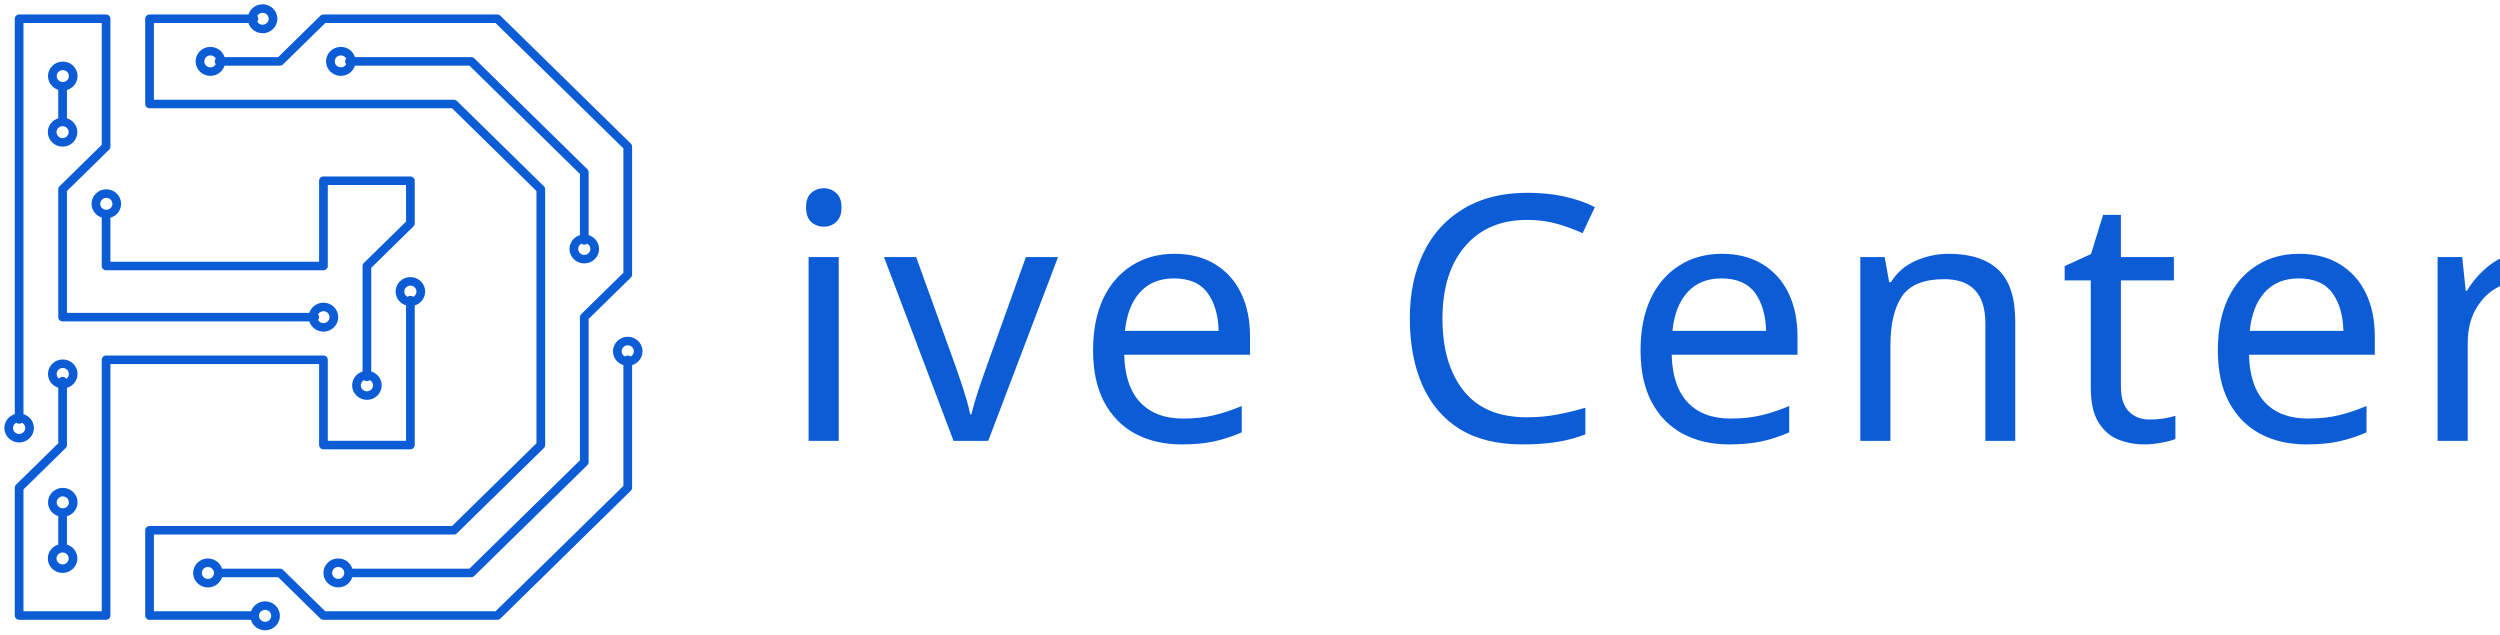
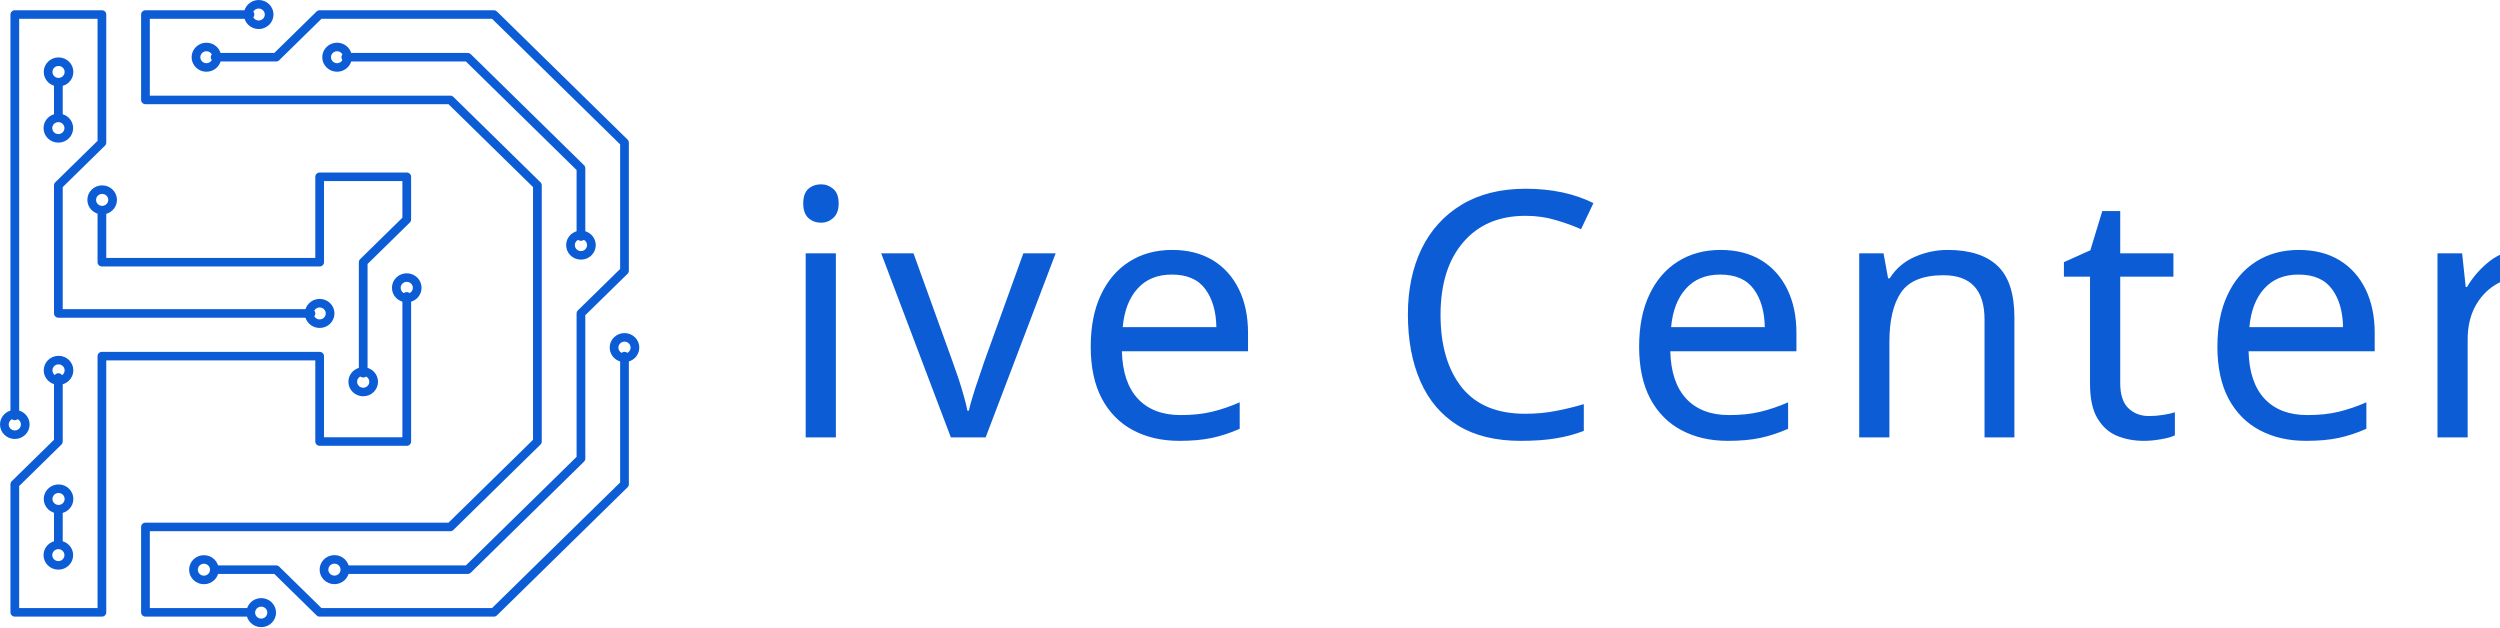
- <svg xmlns="http://www.w3.org/2000/svg" xmlns:ns1="http://www.openswatchbook.org/uri/2009/osb" id="svg6065" version="1.1" viewBox="0 0 155.543 39.481" height="39.481" width="155.543">
+ <svg xmlns="http://www.w3.org/2000/svg" xmlns:ns1="http://www.openswatchbook.org/uri/2009/osb" id="svg6065" version="1.1" viewBox="0 0 239.384 60.051" height="60.051" width="239.384">
  <defs id="defs6059">
    <linearGradient ns1:paint="solid" id="linearGradient6008">
      <stop id="stop6006" offset="0" style="stop-color:#000000;stop-opacity:1;" />
    </linearGradient>
  </defs>
-   <g transform="translate(-13.30071,-97.34203)" style="display:inline" id="layer3" />
-   <g transform="translate(-13.30071,-97.34203)" style="display:inline" id="layer1" />
-   <g transform="translate(-13.30071,-97.34203)" style="display:inline" id="layer2">
-     <g id="g889" transform="matrix(0.540959,0,0,0.5304397,6.376433,44.41246)" style="stroke-width:1.001;stroke-miterlimit:4;stroke-dasharray:none;fill:none;fill-opacity:1;fill-rule:nonzero;stroke:#0b5cd5;stroke-opacity:1">
-       <circle cx="15" cy="149.984" id="path6088" style="display:inline;fill:none;fill-opacity:1;stroke:#0b5cd5;stroke-width:1.001;stroke-linecap:round;stroke-linejoin:round;stroke-miterlimit:4;stroke-dasharray:none;stroke-opacity:1;fill-rule:nonzero" r="1.2" />
-       <circle cx="25.029" cy="123.689" id="path6088-4" style="display:inline;fill:none;fill-opacity:1;stroke:#0b5cd5;stroke-width:1.001;stroke-linecap:round;stroke-linejoin:round;stroke-miterlimit:4;stroke-dasharray:none;stroke-opacity:1;fill-rule:nonzero" r="1.2" />
-       <circle cx="20.02" cy="143.646" id="path6088-47" style="display:inline;fill:none;fill-opacity:1;stroke:#0b5cd5;stroke-width:1.001;stroke-linecap:round;stroke-linejoin:round;stroke-miterlimit:4;stroke-dasharray:none;stroke-opacity:1;fill-rule:nonzero" r="1.2" />
-       <circle cx="50" cy="136.984" id="path6088-0" style="display:inline;fill:none;fill-opacity:1;stroke:#0b5cd5;stroke-width:1.001;stroke-linecap:round;stroke-linejoin:round;stroke-miterlimit:4;stroke-dasharray:none;stroke-opacity:1;fill-rule:nonzero" r="1.2" />
-       <circle cx="55" cy="144.984" id="path6088-9" style="display:inline;fill:none;fill-opacity:1;stroke:#0b5cd5;stroke-width:1.001;stroke-linecap:round;stroke-linejoin:round;stroke-miterlimit:4;stroke-dasharray:none;stroke-opacity:1;fill-rule:nonzero" r="1.2" />
-       <circle cx="60" cy="133.984" id="path6088-1" style="display:inline;fill:none;fill-opacity:1;stroke:#0b5cd5;stroke-width:1.001;stroke-linecap:round;stroke-linejoin:round;stroke-miterlimit:4;stroke-dasharray:none;stroke-opacity:1;fill-rule:nonzero" r="1.2" />
-       <circle cx="19.999" cy="165.284" id="path6088-01" style="display:inline;fill:none;fill-opacity:1;stroke:#0b5cd5;stroke-width:1.001;stroke-linecap:round;stroke-linejoin:round;stroke-miterlimit:4;stroke-dasharray:none;stroke-opacity:1;fill-rule:nonzero" r="1.2" />
-       <circle cx="20.022" cy="158.707" id="path6088-3" style="display:inline;fill:none;fill-opacity:1;stroke:#0b5cd5;stroke-width:1.001;stroke-linecap:round;stroke-linejoin:round;stroke-miterlimit:4;stroke-dasharray:none;stroke-opacity:1;fill-rule:nonzero" r="1.2" />
-       <circle cx="19.999" cy="115.284" id="path6088-01-8" style="display:inline;fill:none;fill-opacity:1;stroke:#0b5cd5;stroke-width:1.001;stroke-linecap:round;stroke-linejoin:round;stroke-miterlimit:4;stroke-dasharray:none;stroke-opacity:1;fill-rule:nonzero" r="1.2" />
-       <circle cx="20.022" cy="108.707" id="path6088-3-9" style="display:inline;fill:none;fill-opacity:1;stroke:#0b5cd5;stroke-width:1.001;stroke-linecap:round;stroke-linejoin:round;stroke-miterlimit:4;stroke-dasharray:none;stroke-opacity:1;fill-rule:nonzero" r="1.2" />
-       <circle cx="37" cy="106.984" id="path6088-1-4" style="display:inline;fill:none;fill-opacity:1;stroke:#0b5cd5;stroke-width:1.001;stroke-linecap:round;stroke-linejoin:round;stroke-miterlimit:4;stroke-dasharray:none;stroke-opacity:1;fill-rule:nonzero" r="1.2" />
-       <circle cx="52" cy="106.984" id="path6088-1-0" style="display:inline;fill:none;fill-opacity:1;stroke:#0b5cd5;stroke-width:1.001;stroke-linecap:round;stroke-linejoin:round;stroke-miterlimit:4;stroke-dasharray:none;stroke-opacity:1;fill-rule:nonzero" r="1.2" />
-       <circle cx="80" cy="128.984" id="path6088-1-5" style="display:inline;fill:none;fill-opacity:1;stroke:#0b5cd5;stroke-width:1.001;stroke-linecap:round;stroke-linejoin:round;stroke-miterlimit:4;stroke-dasharray:none;stroke-opacity:1;fill-rule:nonzero" r="1.2" />
-       <circle cx="43" cy="101.984" id="path6088-1-9" style="display:inline;fill:none;fill-opacity:1;stroke:#0b5cd5;stroke-width:1.001;stroke-linecap:round;stroke-linejoin:round;stroke-miterlimit:4;stroke-dasharray:none;stroke-opacity:1;fill-rule:nonzero" r="1.2" />
-       <circle cx="85" cy="140.984" id="path6088-1-45" style="display:inline;fill:none;fill-opacity:1;stroke:#0b5cd5;stroke-width:1.001;stroke-linecap:round;stroke-linejoin:round;stroke-miterlimit:4;stroke-dasharray:none;stroke-opacity:1;fill-rule:nonzero" r="1.2" />
-       <circle cx="36.713" cy="166.99" id="path6088-1-7" style="display:inline;fill:none;fill-opacity:1;stroke:#0b5cd5;stroke-width:1.001;stroke-linecap:round;stroke-linejoin:round;stroke-miterlimit:4;stroke-dasharray:none;stroke-opacity:1;fill-rule:nonzero" r="1.2" />
-       <circle cx="43.291" cy="172.016" id="path6088-1-6" style="display:inline;fill:none;fill-opacity:1;stroke:#0b5cd5;stroke-width:1.001;stroke-linecap:round;stroke-linejoin:round;stroke-miterlimit:4;stroke-dasharray:none;stroke-opacity:1;fill-rule:nonzero" r="1.2" />
-       <circle cx="51.698" cy="166.983" id="path6088-1-1" style="display:inline;fill:none;fill-opacity:1;stroke:#0b5cd5;stroke-width:1.001;stroke-linecap:round;stroke-linejoin:round;stroke-miterlimit:4;stroke-dasharray:none;stroke-opacity:1;fill-rule:nonzero" r="1.2" />
-       <path id="path6071" d="m 20,144.484 -1e-6,7.5 -5,5 v 15 H 25 v -30 h 25 v 10 h 10 v -17" style="fill:none;fill-opacity:1;stroke:#0b5cd5;stroke-width:1.001;stroke-linecap:round;stroke-linejoin:round;stroke-miterlimit:4;stroke-dasharray:none;stroke-dashoffset:0;stroke-opacity:1;fill-rule:nonzero" />
-       <path id="path6075" d="m 25,124.984 v 6 h 25 v -10 h 10 v 5 l -5,5 v 13" style="fill:none;fill-opacity:1;stroke:#0b5cd5;stroke-width:1.001;stroke-linecap:round;stroke-linejoin:round;stroke-miterlimit:4;stroke-dasharray:none;stroke-dashoffset:0;stroke-opacity:1;fill-rule:nonzero" />
-       <path id="path6080" d="M 49,136.984 H 20 v -15 l 5,-5 V 101.984 H 15 L 15,148.984" style="fill:none;fill-opacity:1;stroke:#0b5cd5;stroke-width:1.001;stroke-linecap:round;stroke-linejoin:round;stroke-miterlimit:4;stroke-dasharray:none;stroke-dashoffset:0;stroke-opacity:1;fill-rule:nonzero" />
-       <path id="path869" d="m 42,101.984 -12,1e-5 v 10 h 35 l 10,10 v 30 l -10,10 H 30 v 10 h 12" style="fill:none;fill-opacity:1;stroke:#0b5cd5;stroke-width:1.001;stroke-linecap:round;stroke-linejoin:round;stroke-miterlimit:4;stroke-dasharray:none;stroke-dashoffset:0;stroke-opacity:1;fill-rule:nonzero" />
-       <path id="path871" d="m 38,106.984 h 7 L 50,101.984 l 20,-1e-5 15,15 v 15 l -5,5 v 17 l -13,13 H 53" style="fill:none;fill-opacity:1;stroke:#0b5cd5;stroke-width:1.001;stroke-linecap:round;stroke-linejoin:round;stroke-miterlimit:4;stroke-dasharray:none;stroke-dashoffset:0;stroke-opacity:1;fill-rule:nonzero" />
-       <path id="path873" d="m 85,141.984 v 15 l -15,15 H 50 l -5,-5 h -7" style="fill:none;fill-opacity:1;stroke:#0b5cd5;stroke-width:1.001;stroke-linecap:round;stroke-linejoin:round;stroke-miterlimit:4;stroke-dasharray:none;stroke-dashoffset:0;stroke-opacity:1;fill-rule:nonzero" />
-       <path id="path846" d="m 20,159.984 v 4" style="display:inline;fill:none;fill-opacity:1;stroke:#0b5cd5;stroke-width:1.001;stroke-linecap:round;stroke-linejoin:round;stroke-miterlimit:4;stroke-dasharray:none;stroke-dashoffset:0;stroke-opacity:1;fill-rule:nonzero" />
-       <path id="path846-5" d="m 20,109.984 v 4" style="display:inline;fill:none;fill-opacity:1;stroke:#0b5cd5;stroke-width:1.001;stroke-linecap:round;stroke-linejoin:round;stroke-miterlimit:4;stroke-dasharray:none;stroke-dashoffset:0;stroke-opacity:1;fill-rule:nonzero" />
-       <path id="path875" d="m 53,106.984 h 14 l 13,13 v 8" style="display:inline;fill:none;fill-opacity:1;stroke:#0b5cd5;stroke-width:1.001;stroke-linecap:round;stroke-linejoin:round;stroke-miterlimit:4;stroke-dasharray:none;stroke-dashoffset:0;stroke-opacity:1;fill-rule:nonzero" />
+   <g transform="translate(-13.57102,-97.6071)" style="display:inline" id="layer3" />
+   <g transform="translate(-13.57102,-97.6071)" style="display:inline" id="layer1" />
+   <g transform="translate(-13.57102,-97.6071)" style="display:inline" id="layer2">
+     <g id="g889" transform="matrix(0.8339952,0,0,0.8177776,2.479141,15.59706)" style="fill:none;fill-opacity:1;fill-rule:nonzero;stroke:#0b5cd5;stroke-width:1.001;stroke-miterlimit:4;stroke-dasharray:none;stroke-opacity:1">
+       <circle cx="15" cy="149.984" id="path6088" style="display:inline;fill:none;fill-opacity:1;fill-rule:nonzero;stroke:#0b5cd5;stroke-width:1.001;stroke-linecap:round;stroke-linejoin:round;stroke-miterlimit:4;stroke-dasharray:none;stroke-opacity:1" r="1.2" />
+       <circle cx="25.029" cy="123.689" id="path6088-4" style="display:inline;fill:none;fill-opacity:1;fill-rule:nonzero;stroke:#0b5cd5;stroke-width:1.001;stroke-linecap:round;stroke-linejoin:round;stroke-miterlimit:4;stroke-dasharray:none;stroke-opacity:1" r="1.2" />
+       <circle cx="20.02" cy="143.646" id="path6088-47" style="display:inline;fill:none;fill-opacity:1;fill-rule:nonzero;stroke:#0b5cd5;stroke-width:1.001;stroke-linecap:round;stroke-linejoin:round;stroke-miterlimit:4;stroke-dasharray:none;stroke-opacity:1" r="1.2" />
+       <circle cx="50" cy="136.984" id="path6088-0" style="display:inline;fill:none;fill-opacity:1;fill-rule:nonzero;stroke:#0b5cd5;stroke-width:1.001;stroke-linecap:round;stroke-linejoin:round;stroke-miterlimit:4;stroke-dasharray:none;stroke-opacity:1" r="1.2" />
+       <circle cx="55" cy="144.984" id="path6088-9" style="display:inline;fill:none;fill-opacity:1;fill-rule:nonzero;stroke:#0b5cd5;stroke-width:1.001;stroke-linecap:round;stroke-linejoin:round;stroke-miterlimit:4;stroke-dasharray:none;stroke-opacity:1" r="1.2" />
+       <circle cx="60" cy="133.984" id="path6088-1" style="display:inline;fill:none;fill-opacity:1;fill-rule:nonzero;stroke:#0b5cd5;stroke-width:1.001;stroke-linecap:round;stroke-linejoin:round;stroke-miterlimit:4;stroke-dasharray:none;stroke-opacity:1" r="1.2" />
+       <circle cx="19.999" cy="165.284" id="path6088-01" style="display:inline;fill:none;fill-opacity:1;fill-rule:nonzero;stroke:#0b5cd5;stroke-width:1.001;stroke-linecap:round;stroke-linejoin:round;stroke-miterlimit:4;stroke-dasharray:none;stroke-opacity:1" r="1.2" />
+       <circle cx="20.022" cy="158.707" id="path6088-3" style="display:inline;fill:none;fill-opacity:1;fill-rule:nonzero;stroke:#0b5cd5;stroke-width:1.001;stroke-linecap:round;stroke-linejoin:round;stroke-miterlimit:4;stroke-dasharray:none;stroke-opacity:1" r="1.2" />
+       <circle cx="19.999" cy="115.284" id="path6088-01-8" style="display:inline;fill:none;fill-opacity:1;fill-rule:nonzero;stroke:#0b5cd5;stroke-width:1.001;stroke-linecap:round;stroke-linejoin:round;stroke-miterlimit:4;stroke-dasharray:none;stroke-opacity:1" r="1.2" />
+       <circle cx="20.022" cy="108.707" id="path6088-3-9" style="display:inline;fill:none;fill-opacity:1;fill-rule:nonzero;stroke:#0b5cd5;stroke-width:1.001;stroke-linecap:round;stroke-linejoin:round;stroke-miterlimit:4;stroke-dasharray:none;stroke-opacity:1" r="1.2" />
+       <circle cx="37" cy="106.984" id="path6088-1-4" style="display:inline;fill:none;fill-opacity:1;fill-rule:nonzero;stroke:#0b5cd5;stroke-width:1.001;stroke-linecap:round;stroke-linejoin:round;stroke-miterlimit:4;stroke-dasharray:none;stroke-opacity:1" r="1.2" />
+       <circle cx="52" cy="106.984" id="path6088-1-0" style="display:inline;fill:none;fill-opacity:1;fill-rule:nonzero;stroke:#0b5cd5;stroke-width:1.001;stroke-linecap:round;stroke-linejoin:round;stroke-miterlimit:4;stroke-dasharray:none;stroke-opacity:1" r="1.2" />
+       <circle cx="80" cy="128.984" id="path6088-1-5" style="display:inline;fill:none;fill-opacity:1;fill-rule:nonzero;stroke:#0b5cd5;stroke-width:1.001;stroke-linecap:round;stroke-linejoin:round;stroke-miterlimit:4;stroke-dasharray:none;stroke-opacity:1" r="1.2" />
+       <circle cx="43" cy="101.984" id="path6088-1-9" style="display:inline;fill:none;fill-opacity:1;fill-rule:nonzero;stroke:#0b5cd5;stroke-width:1.001;stroke-linecap:round;stroke-linejoin:round;stroke-miterlimit:4;stroke-dasharray:none;stroke-opacity:1" r="1.2" />
+       <circle cx="85" cy="140.984" id="path6088-1-45" style="display:inline;fill:none;fill-opacity:1;fill-rule:nonzero;stroke:#0b5cd5;stroke-width:1.001;stroke-linecap:round;stroke-linejoin:round;stroke-miterlimit:4;stroke-dasharray:none;stroke-opacity:1" r="1.2" />
+       <circle cx="36.713" cy="166.99" id="path6088-1-7" style="display:inline;fill:none;fill-opacity:1;fill-rule:nonzero;stroke:#0b5cd5;stroke-width:1.001;stroke-linecap:round;stroke-linejoin:round;stroke-miterlimit:4;stroke-dasharray:none;stroke-opacity:1" r="1.2" />
+       <circle cx="43.291" cy="172.016" id="path6088-1-6" style="display:inline;fill:none;fill-opacity:1;fill-rule:nonzero;stroke:#0b5cd5;stroke-width:1.001;stroke-linecap:round;stroke-linejoin:round;stroke-miterlimit:4;stroke-dasharray:none;stroke-opacity:1" r="1.2" />
+       <circle cx="51.698" cy="166.983" id="path6088-1-1" style="display:inline;fill:none;fill-opacity:1;fill-rule:nonzero;stroke:#0b5cd5;stroke-width:1.001;stroke-linecap:round;stroke-linejoin:round;stroke-miterlimit:4;stroke-dasharray:none;stroke-opacity:1" r="1.2" />
+       <path id="path6071" d="m 20,144.484 -1e-6,7.5 -5,5 v 15 H 25 v -30 h 25 v 10 h 10 v -17" style="fill:none;fill-opacity:1;fill-rule:nonzero;stroke:#0b5cd5;stroke-width:1.001;stroke-linecap:round;stroke-linejoin:round;stroke-miterlimit:4;stroke-dasharray:none;stroke-dashoffset:0;stroke-opacity:1" />
+       <path id="path6075" d="m 25,124.984 v 6 h 25 v -10 h 10 v 5 l -5,5 v 13" style="fill:none;fill-opacity:1;fill-rule:nonzero;stroke:#0b5cd5;stroke-width:1.001;stroke-linecap:round;stroke-linejoin:round;stroke-miterlimit:4;stroke-dasharray:none;stroke-dashoffset:0;stroke-opacity:1" />
+       <path id="path6080" d="M 49,136.984 H 20 v -15 l 5,-5 V 101.984 H 15 L 15,148.984" style="fill:none;fill-opacity:1;fill-rule:nonzero;stroke:#0b5cd5;stroke-width:1.001;stroke-linecap:round;stroke-linejoin:round;stroke-miterlimit:4;stroke-dasharray:none;stroke-dashoffset:0;stroke-opacity:1" />
+       <path id="path869" d="m 42,101.984 -12,1e-5 v 10 h 35 l 10,10 v 30 l -10,10 H 30 v 10 h 12" style="fill:none;fill-opacity:1;fill-rule:nonzero;stroke:#0b5cd5;stroke-width:1.001;stroke-linecap:round;stroke-linejoin:round;stroke-miterlimit:4;stroke-dasharray:none;stroke-dashoffset:0;stroke-opacity:1" />
+       <path id="path871" d="m 38,106.984 h 7 L 50,101.984 l 20,-1e-5 15,15 v 15 l -5,5 v 17 l -13,13 H 53" style="fill:none;fill-opacity:1;fill-rule:nonzero;stroke:#0b5cd5;stroke-width:1.001;stroke-linecap:round;stroke-linejoin:round;stroke-miterlimit:4;stroke-dasharray:none;stroke-dashoffset:0;stroke-opacity:1" />
+       <path id="path873" d="m 85,141.984 v 15 l -15,15 H 50 l -5,-5 h -7" style="fill:none;fill-opacity:1;fill-rule:nonzero;stroke:#0b5cd5;stroke-width:1.001;stroke-linecap:round;stroke-linejoin:round;stroke-miterlimit:4;stroke-dasharray:none;stroke-dashoffset:0;stroke-opacity:1" />
+       <path id="path846" d="m 20,159.984 v 4" style="display:inline;fill:none;fill-opacity:1;fill-rule:nonzero;stroke:#0b5cd5;stroke-width:1.001;stroke-linecap:round;stroke-linejoin:round;stroke-miterlimit:4;stroke-dasharray:none;stroke-dashoffset:0;stroke-opacity:1" />
+       <path id="path846-5" d="m 20,109.984 v 4" style="display:inline;fill:none;fill-opacity:1;fill-rule:nonzero;stroke:#0b5cd5;stroke-width:1.001;stroke-linecap:round;stroke-linejoin:round;stroke-miterlimit:4;stroke-dasharray:none;stroke-dashoffset:0;stroke-opacity:1" />
+       <path id="path875" d="m 53,106.984 h 14 l 13,13 v 8" style="display:inline;fill:none;fill-opacity:1;fill-rule:nonzero;stroke:#0b5cd5;stroke-width:1.001;stroke-linecap:round;stroke-linejoin:round;stroke-miterlimit:4;stroke-dasharray:none;stroke-dashoffset:0;stroke-opacity:1" />
    </g>
-     <text xml:space="preserve" style="font-style:normal;font-variant:normal;font-weight:normal;font-stretch:normal;font-size:21.333px;line-height:0.95;font-family:Ubuntu;-inkscape-font-specification:Ubuntu;text-align:start;letter-spacing:1px;text-anchor:start;fill:#0b5cd5;fill-opacity:1;stroke:none;" x="61.796" y="124.773" id="text893">
-       <tspan x="61.796" y="124.773" style="font-style:normal;font-variant:normal;font-weight:normal;font-stretch:normal;font-size:21.333px;font-family:Ubuntu;-inkscape-font-specification:Ubuntu;text-align:start;text-anchor:start;fill:#0b5cd5;" id="tspan899">ive Center</tspan>
+     <text xml:space="preserve" style="font-style:normal;font-variant:normal;font-weight:normal;font-stretch:normal;font-size:32.889px;line-height:0.95;font-family:Ubuntu;-inkscape-font-specification:Ubuntu;text-align:start;letter-spacing:1.542px;text-anchor:start;fill:#0b5cd5;fill-opacity:1;stroke:none;stroke-width:1.542" x="87.92" y="139.489" id="text893">
+       <tspan x="87.92" y="139.489" style="font-style:normal;font-variant:normal;font-weight:normal;font-stretch:normal;font-size:32.889px;font-family:Ubuntu;-inkscape-font-specification:Ubuntu;text-align:start;text-anchor:start;fill:#0b5cd5;stroke-width:1.542" id="tspan899">ive Center</tspan>
    </text>
  </g>
</svg>
